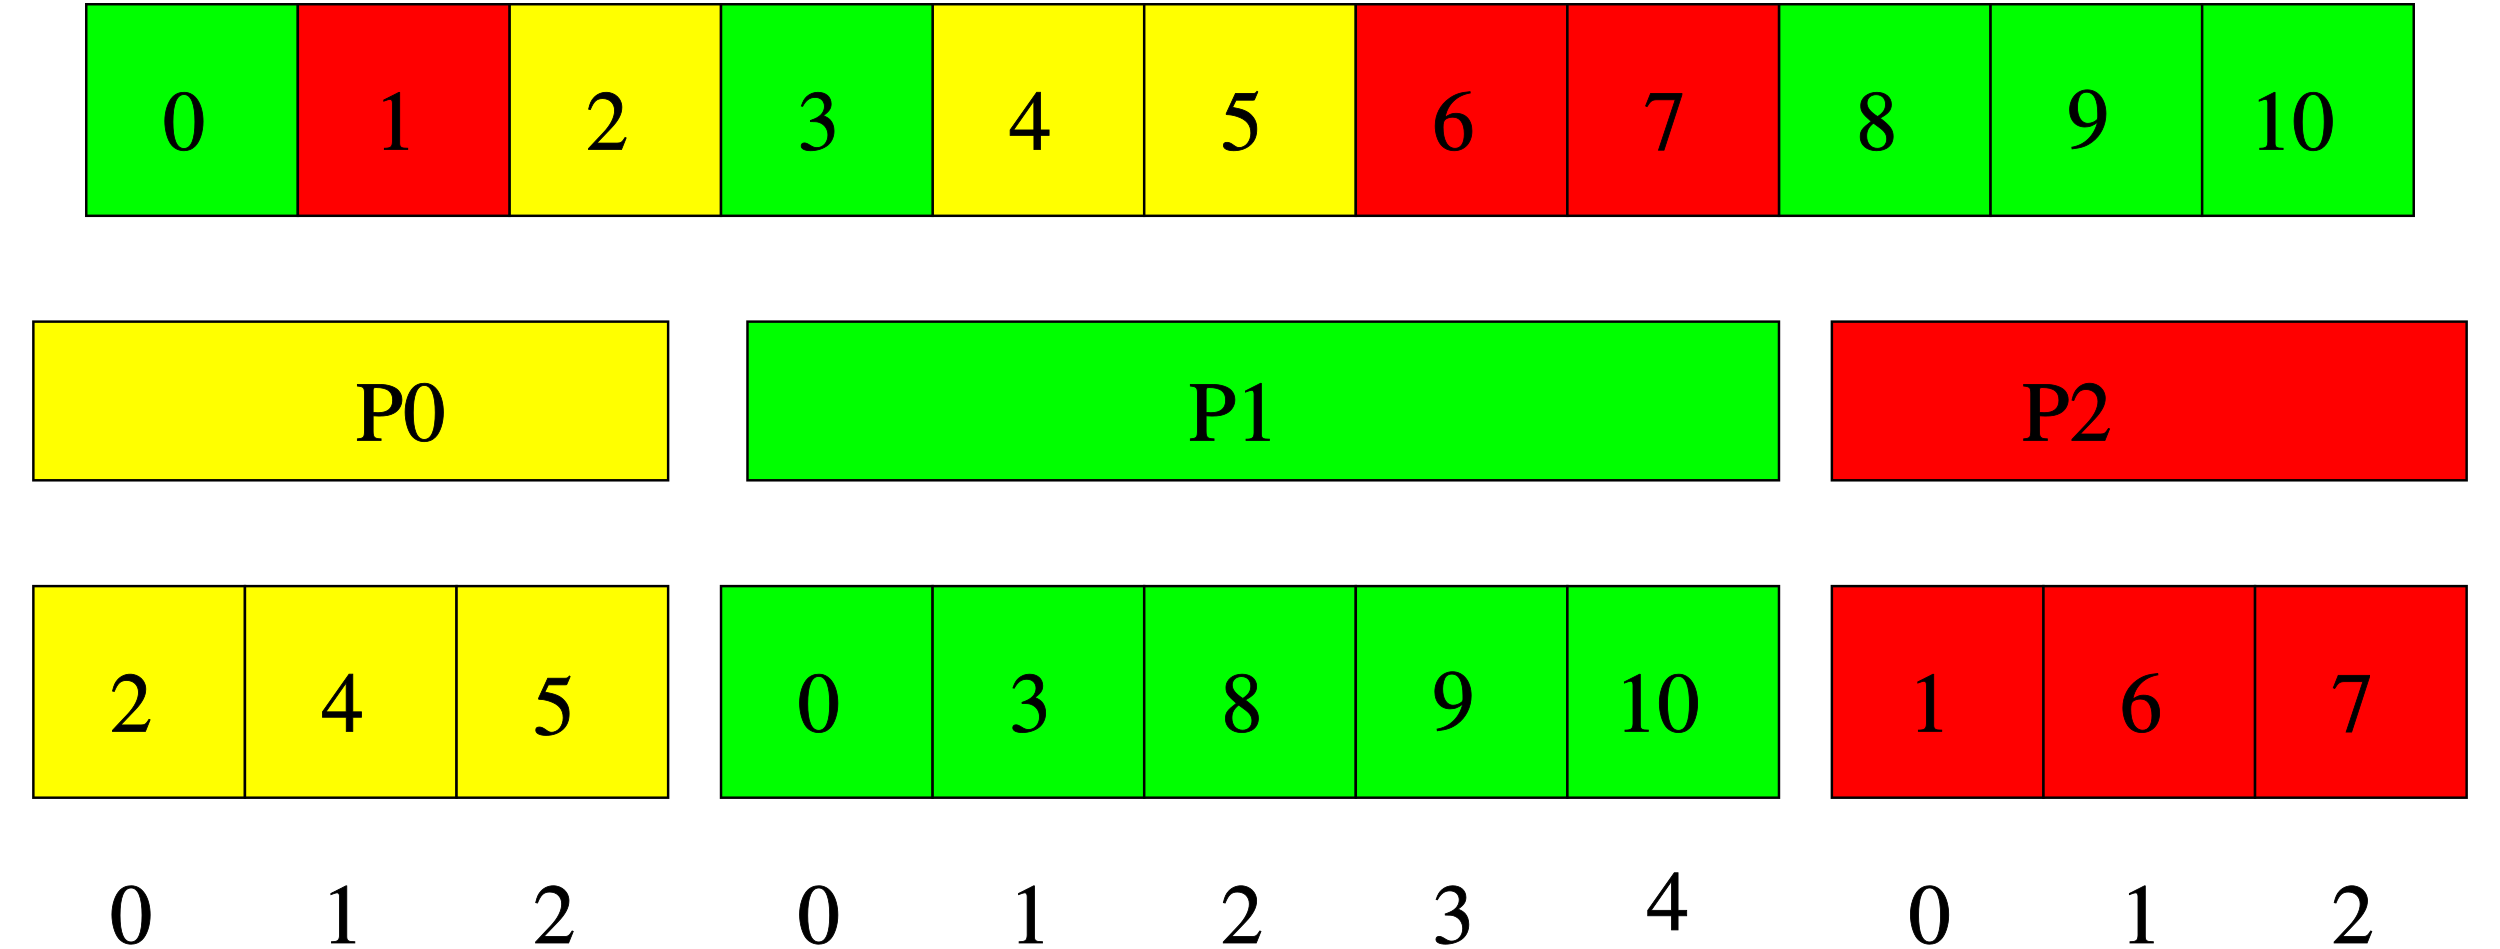
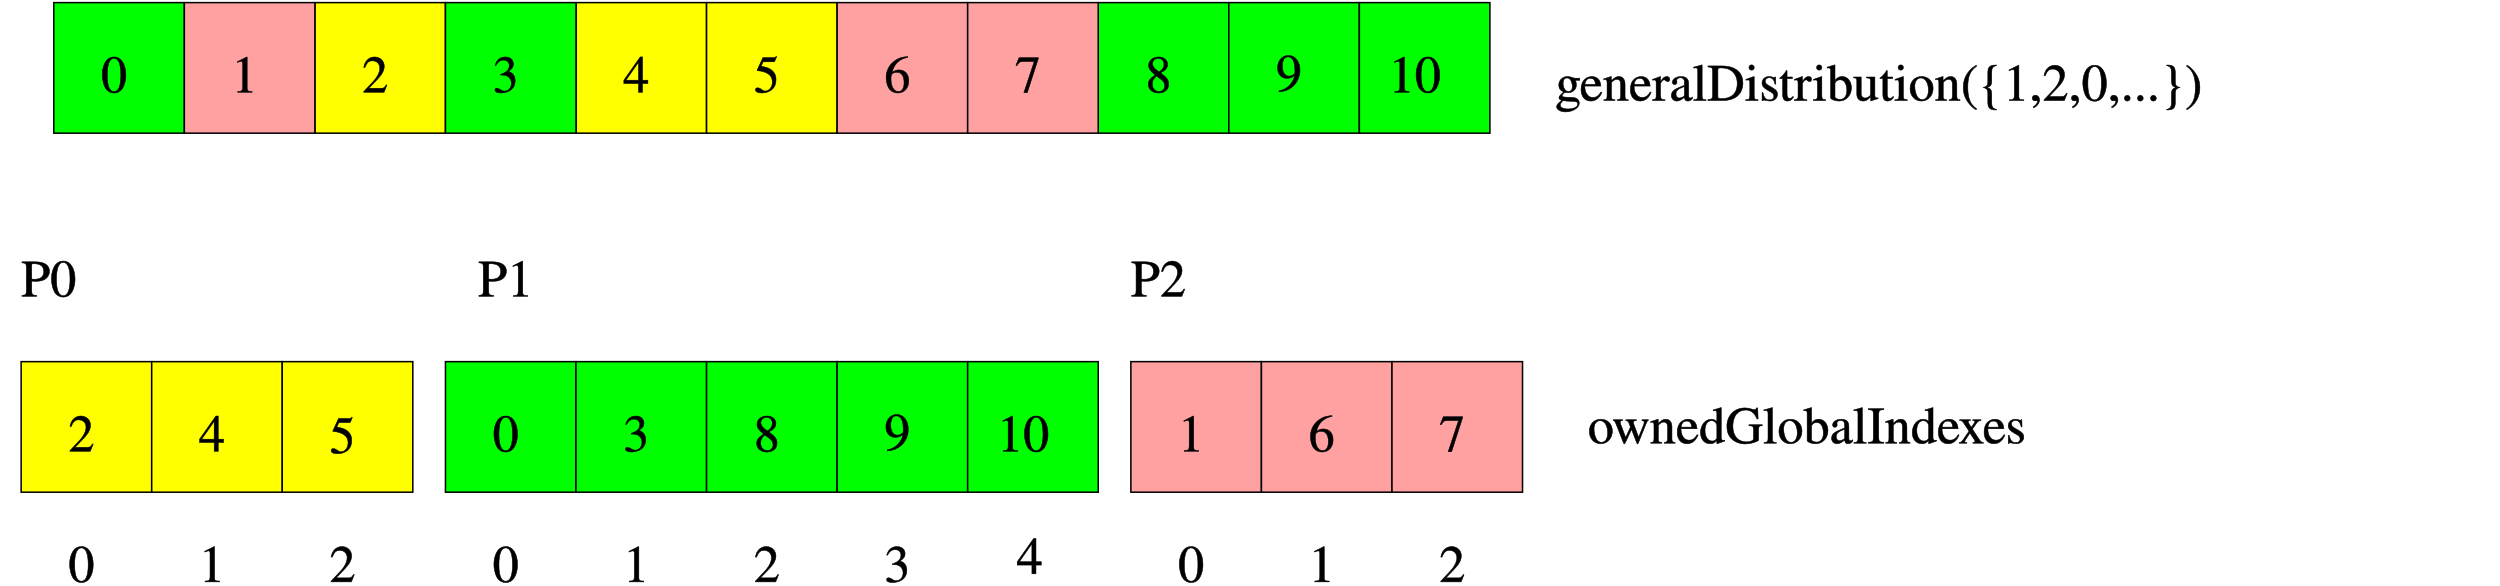
- <svg xmlns="http://www.w3.org/2000/svg" width="5.8in" height="2.2in" viewBox="1188 3588 6924 2689">
+ <svg xmlns="http://www.w3.org/2000/svg" width="9.4in" height="2.2in" viewBox="1185 3588 11325 2689">
  <g style="stroke-width:.025in; stroke:black; fill:none">
    <text xml:space="preserve" x="1417" y="6262" stroke="#000000" fill="#000000" font-family="Times" font-style="normal" font-weight="normal" font-size="240" text-anchor="start">0</text>
    <text xml:space="preserve" x="2617" y="6262" stroke="#000000" fill="#000000" font-family="Times" font-style="normal" font-weight="normal" font-size="240" text-anchor="start">2</text>
    <text xml:space="preserve" x="2017" y="6262" stroke="#000000" fill="#000000" font-family="Times" font-style="normal" font-weight="normal" font-size="240" text-anchor="start">1</text>
    <text xml:space="preserve" x="5775" y="6225" stroke="#000000" fill="#000000" font-family="Times" font-style="normal" font-weight="normal" font-size="240" text-anchor="start">4</text>
    <text xml:space="preserve" x="3367" y="6262" stroke="#000000" fill="#000000" font-family="Times" font-style="normal" font-weight="normal" font-size="240" text-anchor="start">0</text>
    <text xml:space="preserve" x="4567" y="6262" stroke="#000000" fill="#000000" font-family="Times" font-style="normal" font-weight="normal" font-size="240" text-anchor="start">2</text>
    <text xml:space="preserve" x="5167" y="6262" stroke="#000000" fill="#000000" font-family="Times" font-style="normal" font-weight="normal" font-size="240" text-anchor="start">3</text>
    <text xml:space="preserve" x="3967" y="6262" stroke="#000000" fill="#000000" font-family="Times" font-style="normal" font-weight="normal" font-size="240" text-anchor="start">1</text>
    <text xml:space="preserve" x="6517" y="6262" stroke="#000000" fill="#000000" font-family="Times" font-style="normal" font-weight="normal" font-size="240" text-anchor="start">0</text>
    <text xml:space="preserve" x="7717" y="6262" stroke="#000000" fill="#000000" font-family="Times" font-style="normal" font-weight="normal" font-size="240" text-anchor="start">2</text>
    <text xml:space="preserve" x="7117" y="6262" stroke="#000000" fill="#000000" font-family="Times" font-style="normal" font-weight="normal" font-size="240" text-anchor="start">1</text>
    <rect x="1200" y="5250" width="600" height="600" rx="0" style="stroke:#000000;stroke-width:7; stroke-linejoin:miter; stroke-linecap:butt; fill:#ffff00; " />
    <text xml:space="preserve" x="1417" y="5662" stroke="#000000" fill="#000000" font-family="Times" font-style="normal" font-weight="normal" font-size="240" text-anchor="start">2</text>
    <rect x="1800" y="5250" width="600" height="600" rx="0" style="stroke:#000000;stroke-width:7; stroke-linejoin:miter; stroke-linecap:butt; fill:#ffff00; " />
    <text xml:space="preserve" x="2017" y="5662" stroke="#000000" fill="#000000" font-family="Times" font-style="normal" font-weight="normal" font-size="240" text-anchor="start">4</text>
    <rect x="2400" y="5250" width="600" height="600" rx="0" style="stroke:#000000;stroke-width:7; stroke-linejoin:miter; stroke-linecap:butt; fill:#ffff00; " />
    <text xml:space="preserve" x="2617" y="5670" stroke="#000000" fill="#000000" font-family="Times" font-style="normal" font-weight="normal" font-size="240" text-anchor="start">5</text>
    <rect x="3150" y="5250" width="600" height="600" rx="0" style="stroke:#000000;stroke-width:7; stroke-linejoin:miter; stroke-linecap:butt; fill:#00ff00; " />
    <rect x="3750" y="5250" width="600" height="600" rx="0" style="stroke:#000000;stroke-width:7; stroke-linejoin:miter; stroke-linecap:butt; fill:#00ff00; " />
    <text xml:space="preserve" x="3967" y="5662" stroke="#000000" fill="#000000" font-family="Times" font-style="normal" font-weight="normal" font-size="240" text-anchor="start">3</text>
    <rect x="4350" y="5250" width="600" height="600" rx="0" style="stroke:#000000;stroke-width:7; stroke-linejoin:miter; stroke-linecap:butt; fill:#00ff00; " />
    <text xml:space="preserve" x="4567" y="5662" stroke="#000000" fill="#000000" font-family="Times" font-style="normal" font-weight="normal" font-size="240" text-anchor="start">8</text>
    <rect x="4950" y="5250" width="600" height="600" rx="0" style="stroke:#000000;stroke-width:7; stroke-linejoin:miter; stroke-linecap:butt; fill:#00ff00; " />
    <text xml:space="preserve" x="5167" y="5655" stroke="#000000" fill="#000000" font-family="Times" font-style="normal" font-weight="normal" font-size="240" text-anchor="start">9</text>
    <rect x="5550" y="5250" width="600" height="600" rx="0" style="stroke:#000000;stroke-width:7; stroke-linejoin:miter; stroke-linecap:butt; fill:#00ff00; " />
    <text xml:space="preserve" x="5685" y="5662" stroke="#000000" fill="#000000" font-family="Times" font-style="normal" font-weight="normal" font-size="240" text-anchor="start">10</text>
-     <rect x="6300" y="5250" width="600" height="600" rx="0" style="stroke:#000000;stroke-width:7; stroke-linejoin:miter; stroke-linecap:butt; fill:#ff0000; " />
+     <rect x="6300" y="5250" width="600" height="600" rx="0" style="stroke:#000000;stroke-width:7; stroke-linejoin:miter; stroke-linecap:butt; fill:#ffa1a1; " />
    <text xml:space="preserve" x="6517" y="5662" stroke="#000000" fill="#000000" font-family="Times" font-style="normal" font-weight="normal" font-size="240" text-anchor="start">1</text>
-     <rect x="6900" y="5250" width="600" height="600" rx="0" style="stroke:#000000;stroke-width:7; stroke-linejoin:miter; stroke-linecap:butt; fill:#ff0000; " />
+     <rect x="6900" y="5250" width="600" height="600" rx="0" style="stroke:#000000;stroke-width:7; stroke-linejoin:miter; stroke-linecap:butt; fill:#ffa1a1; " />
    <text xml:space="preserve" x="7117" y="5662" stroke="#000000" fill="#000000" font-family="Times" font-style="normal" font-weight="normal" font-size="240" text-anchor="start">6</text>
-     <rect x="7500" y="5250" width="600" height="600" rx="0" style="stroke:#000000;stroke-width:7; stroke-linejoin:miter; stroke-linecap:butt; fill:#ff0000; " />
+     <rect x="7500" y="5250" width="600" height="600" rx="0" style="stroke:#000000;stroke-width:7; stroke-linejoin:miter; stroke-linecap:butt; fill:#ffa1a1; " />
    <text xml:space="preserve" x="7717" y="5662" stroke="#000000" fill="#000000" font-family="Times" font-style="normal" font-weight="normal" font-size="240" text-anchor="start">7</text>
-     <rect x="3225" y="4500" width="2925" height="450" rx="0" style="stroke:#000000;stroke-width:7; stroke-linejoin:miter; stroke-linecap:butt; fill:#00ff00; " />
-     <rect x="1200" y="4500" width="1800" height="450" rx="0" style="stroke:#000000;stroke-width:7; stroke-linejoin:miter; stroke-linecap:butt; fill:#ffff00; " />
-     <rect x="6300" y="4500" width="1800" height="450" rx="0" style="stroke:#000000;stroke-width:7; stroke-linejoin:miter; stroke-linecap:butt; fill:#ff0000; " />
    <rect x="2550" y="3600" width="600" height="600" rx="0" style="stroke:#000000;stroke-width:7; stroke-linejoin:miter; stroke-linecap:butt; fill:#ffff00; " />
    <rect x="3750" y="3600" width="600" height="600" rx="0" style="stroke:#000000;stroke-width:7; stroke-linejoin:miter; stroke-linecap:butt; fill:#ffff00; " />
    <rect x="4350" y="3600" width="600" height="600" rx="0" style="stroke:#000000;stroke-width:7; stroke-linejoin:miter; stroke-linecap:butt; fill:#ffff00; " />
    <rect x="1350" y="3600" width="600" height="600" rx="0" style="stroke:#000000;stroke-width:7; stroke-linejoin:miter; stroke-linecap:butt; fill:#00ff00; " />
    <rect x="6150" y="3600" width="600" height="600" rx="0" style="stroke:#000000;stroke-width:7; stroke-linejoin:miter; stroke-linecap:butt; fill:#00ff00; " />
    <rect x="6750" y="3600" width="600" height="600" rx="0" style="stroke:#000000;stroke-width:7; stroke-linejoin:miter; stroke-linecap:butt; fill:#00ff00; " />
    <rect x="7350" y="3600" width="600" height="600" rx="0" style="stroke:#000000;stroke-width:7; stroke-linejoin:miter; stroke-linecap:butt; fill:#00ff00; " />
-     <rect x="1950" y="3600" width="600" height="600" rx="0" style="stroke:#000000;stroke-width:7; stroke-linejoin:miter; stroke-linecap:butt; fill:#ff0000; " />
-     <rect x="4950" y="3600" width="600" height="600" rx="0" style="stroke:#000000;stroke-width:7; stroke-linejoin:miter; stroke-linecap:butt; fill:#ff0000; " />
-     <rect x="5550" y="3600" width="600" height="600" rx="0" style="stroke:#000000;stroke-width:7; stroke-linejoin:miter; stroke-linecap:butt; fill:#ff0000; " />
+     <rect x="1950" y="3600" width="600" height="600" rx="0" style="stroke:#000000;stroke-width:7; stroke-linejoin:miter; stroke-linecap:butt; fill:#ffa1a1; " />
+     <rect x="4950" y="3600" width="600" height="600" rx="0" style="stroke:#000000;stroke-width:7; stroke-linejoin:miter; stroke-linecap:butt; fill:#ffa1a1; " />
+     <rect x="5550" y="3600" width="600" height="600" rx="0" style="stroke:#000000;stroke-width:7; stroke-linejoin:miter; stroke-linecap:butt; fill:#ffa1a1; " />
    <rect x="3150" y="3600" width="600" height="600" rx="0" style="stroke:#000000;stroke-width:7; stroke-linejoin:miter; stroke-linecap:butt; fill:#00ff00; " />
-     <text xml:space="preserve" x="4477" y="4837" stroke="#000000" fill="#000000" font-family="Times" font-style="normal" font-weight="normal" font-size="240" text-anchor="start">P1</text>
    <text xml:space="preserve" x="1567" y="4012" stroke="#000000" fill="#000000" font-family="Times" font-style="normal" font-weight="normal" font-size="240" text-anchor="start">0</text>
    <text xml:space="preserve" x="2767" y="4012" stroke="#000000" fill="#000000" font-family="Times" font-style="normal" font-weight="normal" font-size="240" text-anchor="start">2</text>
    <text xml:space="preserve" x="3967" y="4012" stroke="#000000" fill="#000000" font-family="Times" font-style="normal" font-weight="normal" font-size="240" text-anchor="start">4</text>
    <text xml:space="preserve" x="4567" y="4012" stroke="#000000" fill="#000000" font-family="Times" font-style="normal" font-weight="normal" font-size="240" text-anchor="start">5</text>
    <text xml:space="preserve" x="5167" y="4012" stroke="#000000" fill="#000000" font-family="Times" font-style="normal" font-weight="normal" font-size="240" text-anchor="start">6</text>
    <text xml:space="preserve" x="5767" y="4012" stroke="#000000" fill="#000000" font-family="Times" font-style="normal" font-weight="normal" font-size="240" text-anchor="start">7</text>
    <text xml:space="preserve" x="6367" y="4012" stroke="#000000" fill="#000000" font-family="Times" font-style="normal" font-weight="normal" font-size="240" text-anchor="start">8</text>
    <text xml:space="preserve" x="2167" y="4012" stroke="#000000" fill="#000000" font-family="Times" font-style="normal" font-weight="normal" font-size="240" text-anchor="start">1</text>
    <text xml:space="preserve" x="7485" y="4012" stroke="#000000" fill="#000000" font-family="Times" font-style="normal" font-weight="normal" font-size="240" text-anchor="start">10</text>
    <text xml:space="preserve" x="6967" y="4005" stroke="#000000" fill="#000000" font-family="Times" font-style="normal" font-weight="normal" font-size="240" text-anchor="start">9</text>
-     <text xml:space="preserve" x="2115" y="4837" stroke="#000000" fill="#000000" font-family="Times" font-style="normal" font-weight="normal" font-size="240" text-anchor="start">P0</text>
-     <text xml:space="preserve" x="6840" y="4837" stroke="#000000" fill="#000000" font-family="Times" font-style="normal" font-weight="normal" font-size="240" text-anchor="start">P2</text>
    <text xml:space="preserve" x="3367" y="4012" stroke="#000000" fill="#000000" font-family="Times" font-style="normal" font-weight="normal" font-size="240" text-anchor="start">3</text>
+     <text xml:space="preserve" x="1200" y="4950" stroke="#000000" fill="#000000" font-family="Times" font-style="normal" font-weight="normal" font-size="240" text-anchor="start">P0</text>
+     <text xml:space="preserve" x="3300" y="4950" stroke="#000000" fill="#000000" font-family="Times" font-style="normal" font-weight="normal" font-size="240" text-anchor="start">P1</text>
+     <text xml:space="preserve" x="6300" y="4950" stroke="#000000" fill="#000000" font-family="Times" font-style="normal" font-weight="normal" font-size="240" text-anchor="start">P2</text>
+     <text xml:space="preserve" x="8400" y="5625" stroke="#000000" fill="#000000" font-family="Times" font-style="normal" font-weight="normal" font-size="240" text-anchor="start">ownedGlobalIndexes</text>
+     <text xml:space="preserve" x="8250" y="4050" stroke="#000000" fill="#000000" font-family="Times" font-style="normal" font-weight="normal" font-size="240" text-anchor="start">generalDistribution({1,2,0,...})</text>
    <text xml:space="preserve" x="3367" y="5662" stroke="#000000" fill="#000000" font-family="Times" font-style="normal" font-weight="normal" font-size="240" text-anchor="start">0</text>
  </g>
</svg>
